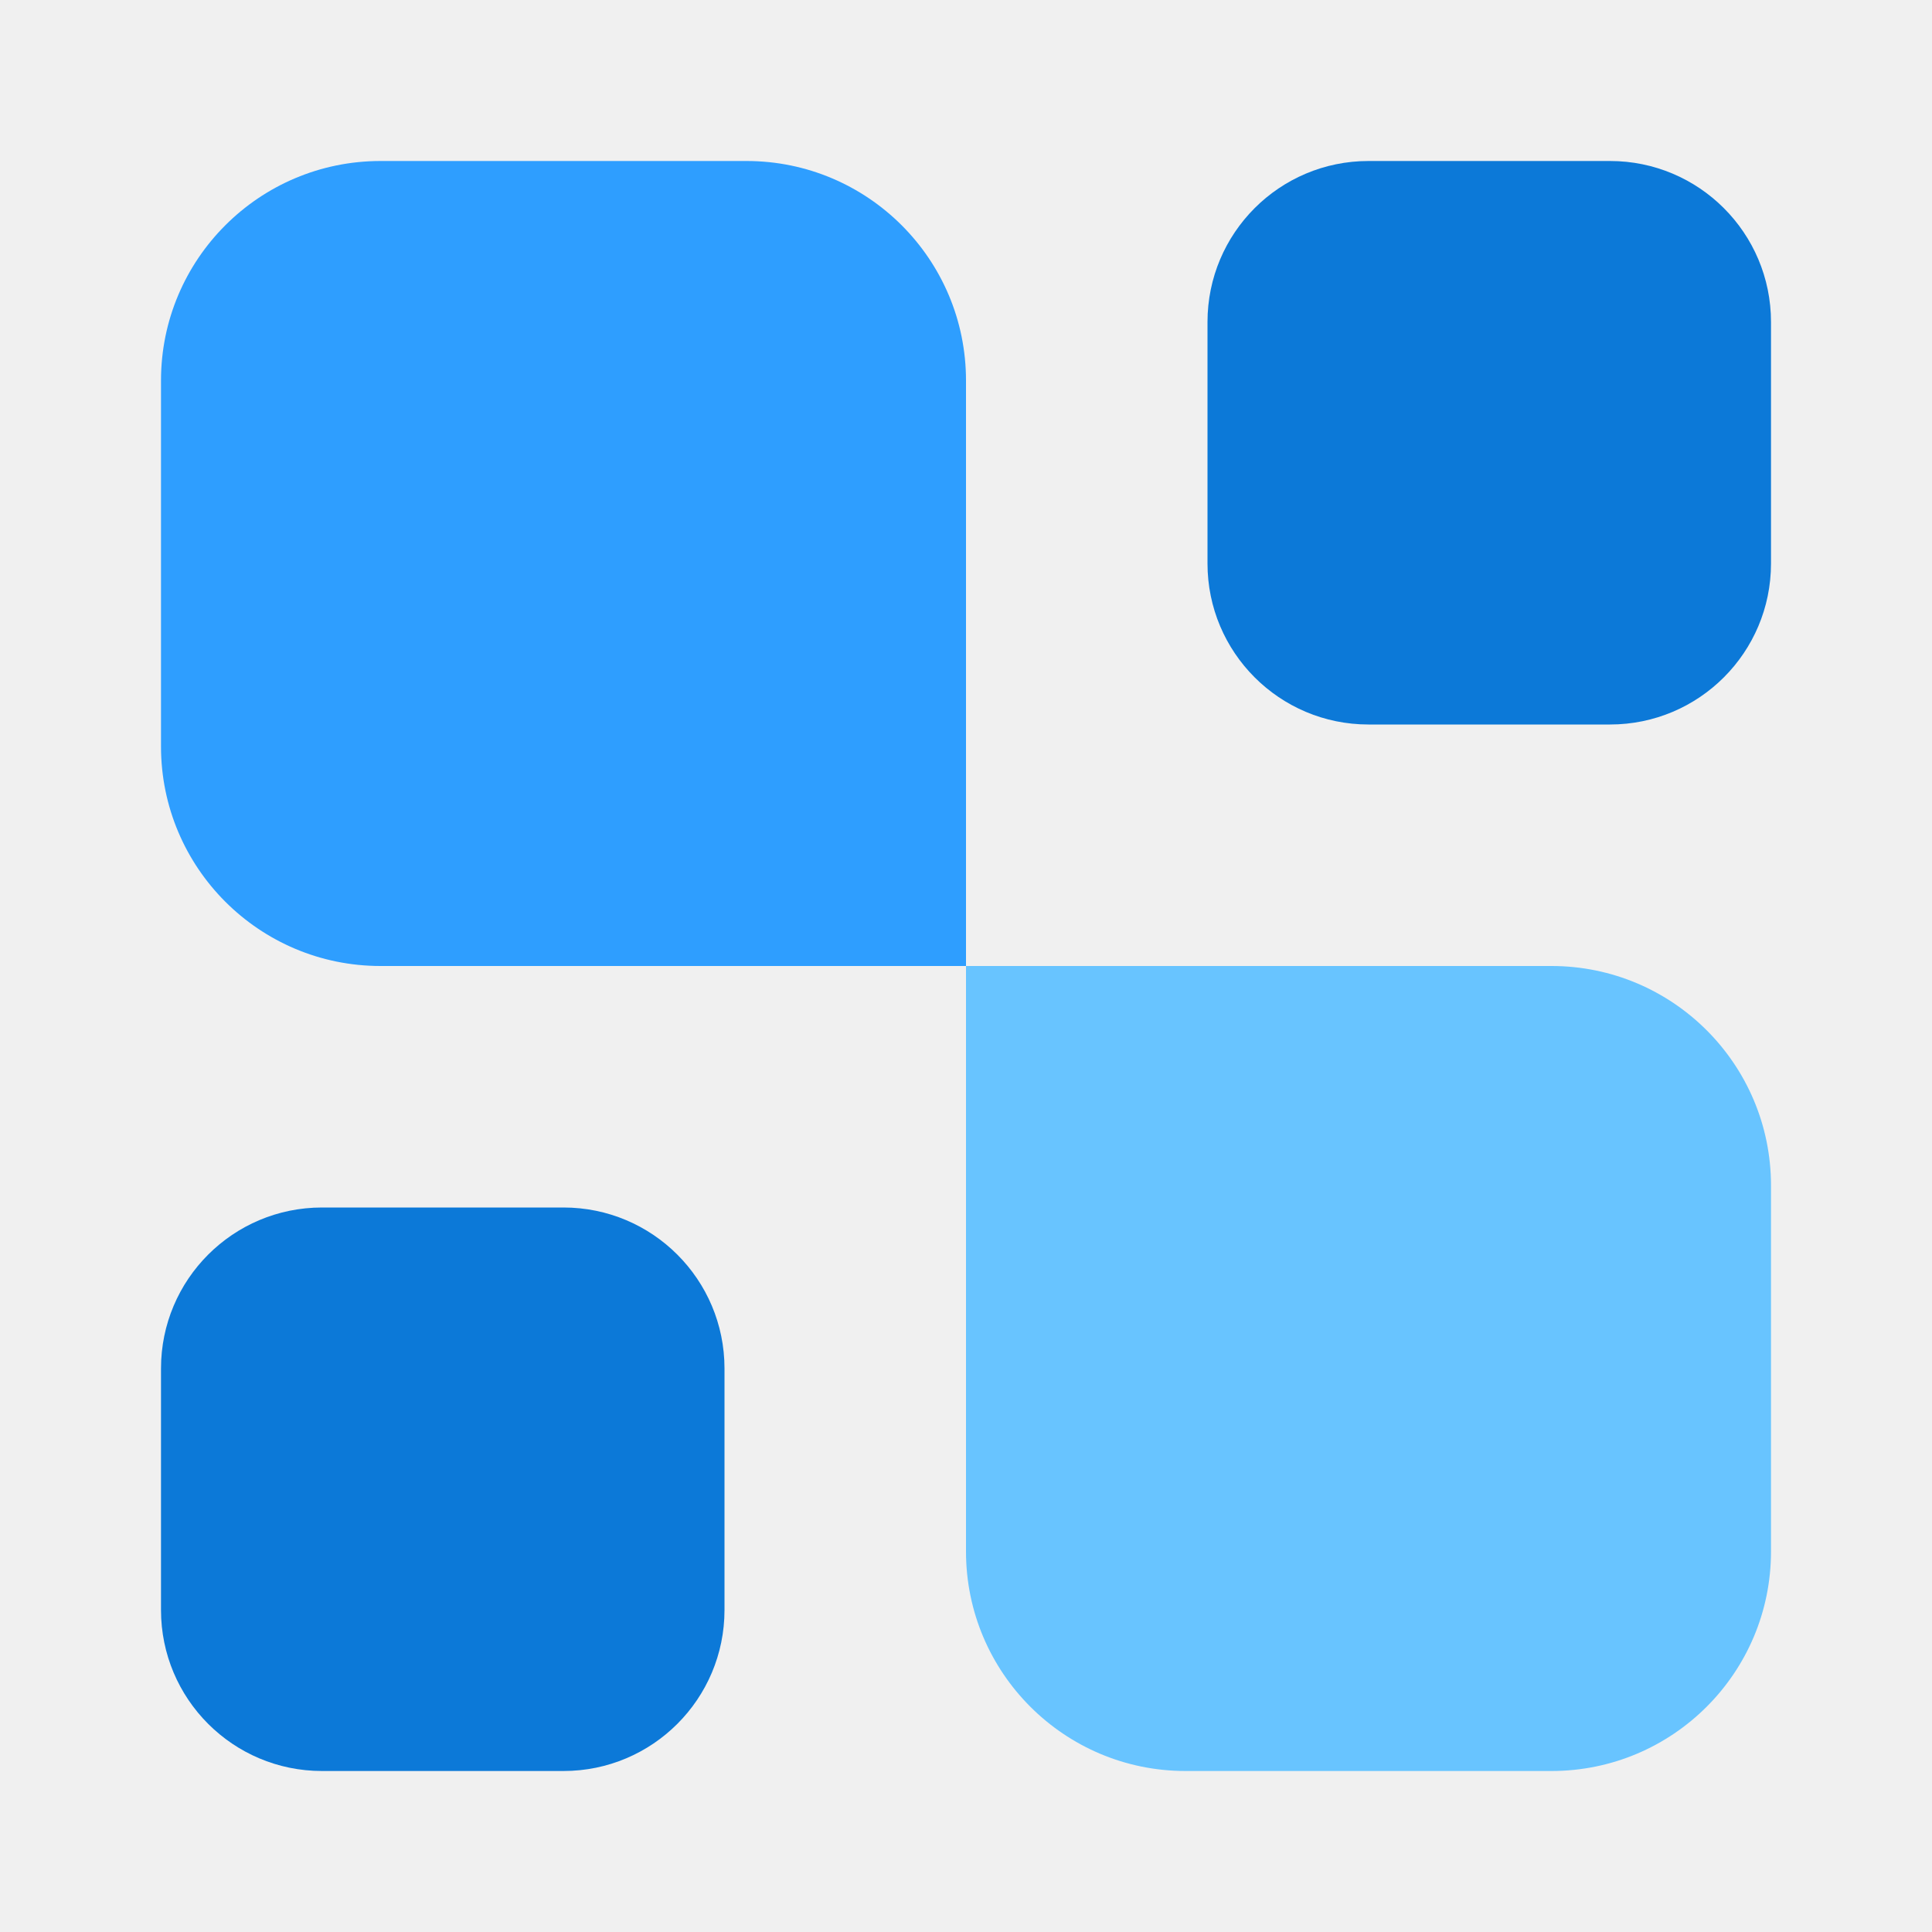
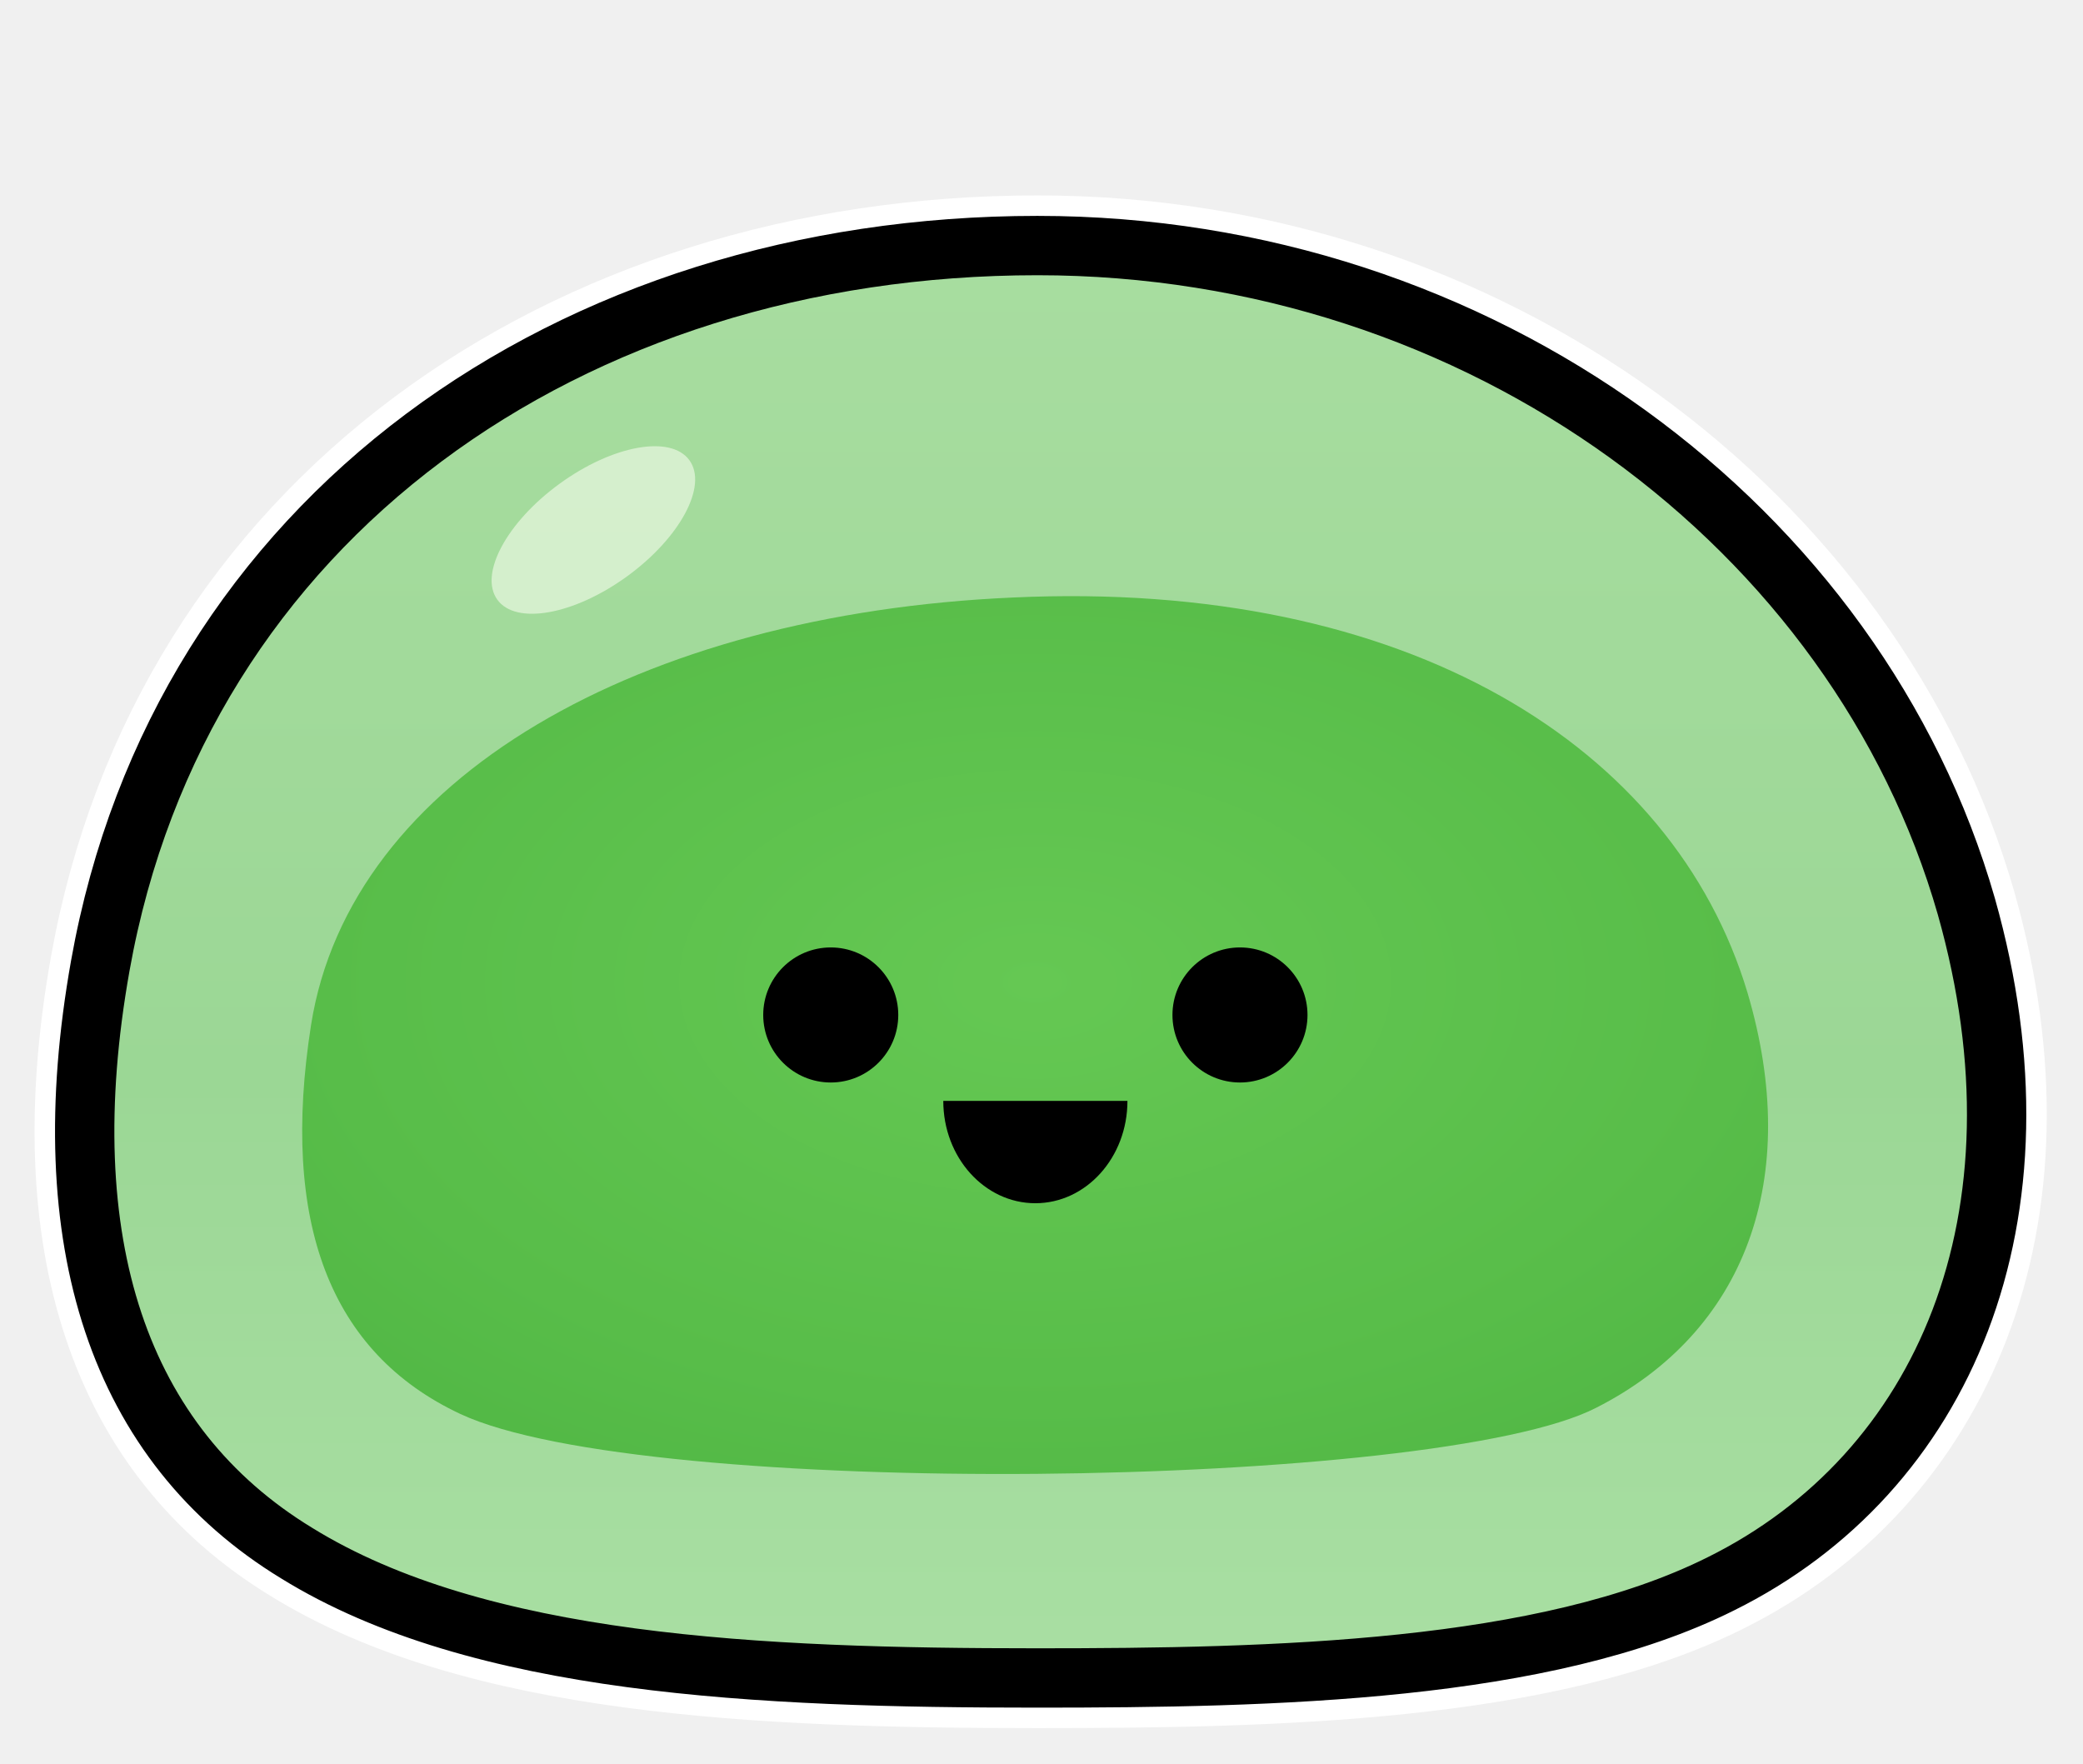
- <svg xmlns="http://www.w3.org/2000/svg" width="24" height="24" viewBox="0 0 24 24" fill="none">
-   <path d="M22 19.273C22 20.779 20.779 22 19.273 22H14.727C13.221 22 12 20.779 12 19.273V12H19.273C20.779 12 22 13.221 22 14.727V19.273Z" fill="#68C4FF" />
-   <path d="M20 2C21.105 2 22 2.895 22 4V7C22 8.105 21.105 9 20 9H17C15.895 9 15 8.105 15 7V4C15 2.895 15.895 2 17 2H20Z" fill="#0C79D8" />
-   <path d="M7 15C8.105 15 9 15.895 9 17V20C9 21.105 8.105 22 7 22H4C2.895 22 2 21.105 2 20V17C2 15.895 2.895 15 4 15H7Z" fill="#0C79D8" />
-   <path d="M12 12H4.727C3.221 12 2 10.779 2 9.273V4.727C2 3.221 3.221 2 4.727 2H9.273C10.779 2 12 3.221 12 4.727V12Z" fill="#2E9EFF" />
+ <svg xmlns="http://www.w3.org/2000/svg" width="1018" height="862" viewBox="120 180 1018 862" role="img" aria-labelledby="title desc">
+   <defs>
+     <linearGradient id="outerShell" x1="0.5" y1="0" x2="0.5" y2="1">
+       <stop offset="0" stop-color="#a8dda0" />
+       <stop offset="0.58" stop-color="#9bd795" />
+       <stop offset="1" stop-color="#a9dfa3" />
+     </linearGradient>
+     <radialGradient id="innerBody" cx="50%" cy="44%" r="67%">
+       <stop offset="0" stop-color="#65c853" />
+       <stop offset="0.72" stop-color="#58bd49" />
+       <stop offset="1" stop-color="#51b745" />
+     </radialGradient>
+     <style>
+       #slime {
+         transform-box: fill-box;
+         transform-origin: 50% 88%;
+         animation: breathe 3.2s cubic-bezier(.45, 0, .28, 1) infinite;
+       }
+       #inner {
+         transform-box: fill-box;
+         transform-origin: 50% 100%;
+         animation: belly 3.2s cubic-bezier(.45, 0, .28, 1) infinite;
+       }
+       #face {
+         transform-box: fill-box;
+         transform-origin: center;
+         animation: face-float 3.2s ease-in-out infinite;
+       }
+       #eyes {
+         transform-box: fill-box;
+         transform-origin: center;
+         animation: blink 5.4s ease-in-out infinite;
+       }
+       #shine {
+         transform-box: fill-box;
+         transform-origin: center;
+         animation: shine 3.2s ease-in-out infinite;
+       }
+       @keyframes breathe {
+         0%, 32%, 100% { transform: translateY(0) scale(1); }
+         46% { transform: translateY(-13px) scale(.985, 1.035); }
+         58% { transform: translateY(8px) scale(1.035, .965); }
+         69% { transform: translateY(-3px) scale(.995, 1.012); }
+       }
+       @keyframes belly {
+         0%, 32%, 100% { transform: scale(1); }
+         46% { transform: scale(.975, 1.045); }
+         58% { transform: scale(1.045, .94); }
+         69% { transform: scale(.99, 1.015); }
+       }
+       @keyframes face-float {
+         0%, 32%, 100% { transform: translateY(0); }
+         46% { transform: translateY(-8px); }
+         58% { transform: translateY(7px) scaleY(.96); }
+       }
+       @keyframes blink {
+         0%, 45%, 49%, 100% { transform: scaleY(1); }
+         47% { transform: scaleY(.12); }
+       }
+       @keyframes shine {
+         0%, 100% { transform: translate(0, 0) rotate(0); opacity: .72; }
+         48% { transform: translate(8px, -7px) rotate(-3deg); opacity: .9; }
+       }
+       @media (prefers-reduced-motion: reduce) {
+         #slime, #inner, #face, #eyes, #shine { animation: none; }
+       }
+     </style>
+   </defs>
+   <g id="slime">
+     <path d="M 627 300 C 844 300 1028 438 1081 623 C 1124 775 1070 900 961 954 C 875 997 743 1000 627 1000 C 491 1000 354 994 265 939 C 178 886 145 787 169 652 C 208 433 399 300 627 300 Z" fill="none" stroke="#ffffff" stroke-width="49" stroke-linejoin="round" />
+     <path d="M 627 300 C 844 300 1028 438 1081 623 C 1124 775 1070 900 961 954 C 875 997 743 1000 627 1000 C 491 1000 354 994 265 939 C 178 886 145 787 169 652 C 208 433 399 300 627 300 Z" fill="url(#outerShell)" stroke="#000000" stroke-width="29" stroke-linejoin="round" />
+     <g id="inner">
+       <path d="M 272 681 C 291 560 433 480 615 472 C 808 463 938 545 974 665 C 1001 756 973 831 900 868 C 822 908 435 913 345 871 C 281 841 257 777 272 681 Z" fill="url(#innerBody)" />
+     </g>
+     <ellipse id="shine" cx="410" cy="439" rx="58" ry="28" transform="rotate(-36 410 439)" fill="#e8f7df" opacity="0.72" />
+     <g id="face">
+       <g id="eyes">
+         <circle cx="526" cy="676" r="33" fill="#000000" />
+         <circle cx="726" cy="676" r="33" fill="#000000" />
+       </g>
+       <path d="M 581 718 H 671 A 45 50 0 0 1 581 718 Z" fill="#000000" />
+     </g>
+   </g>
</svg>
